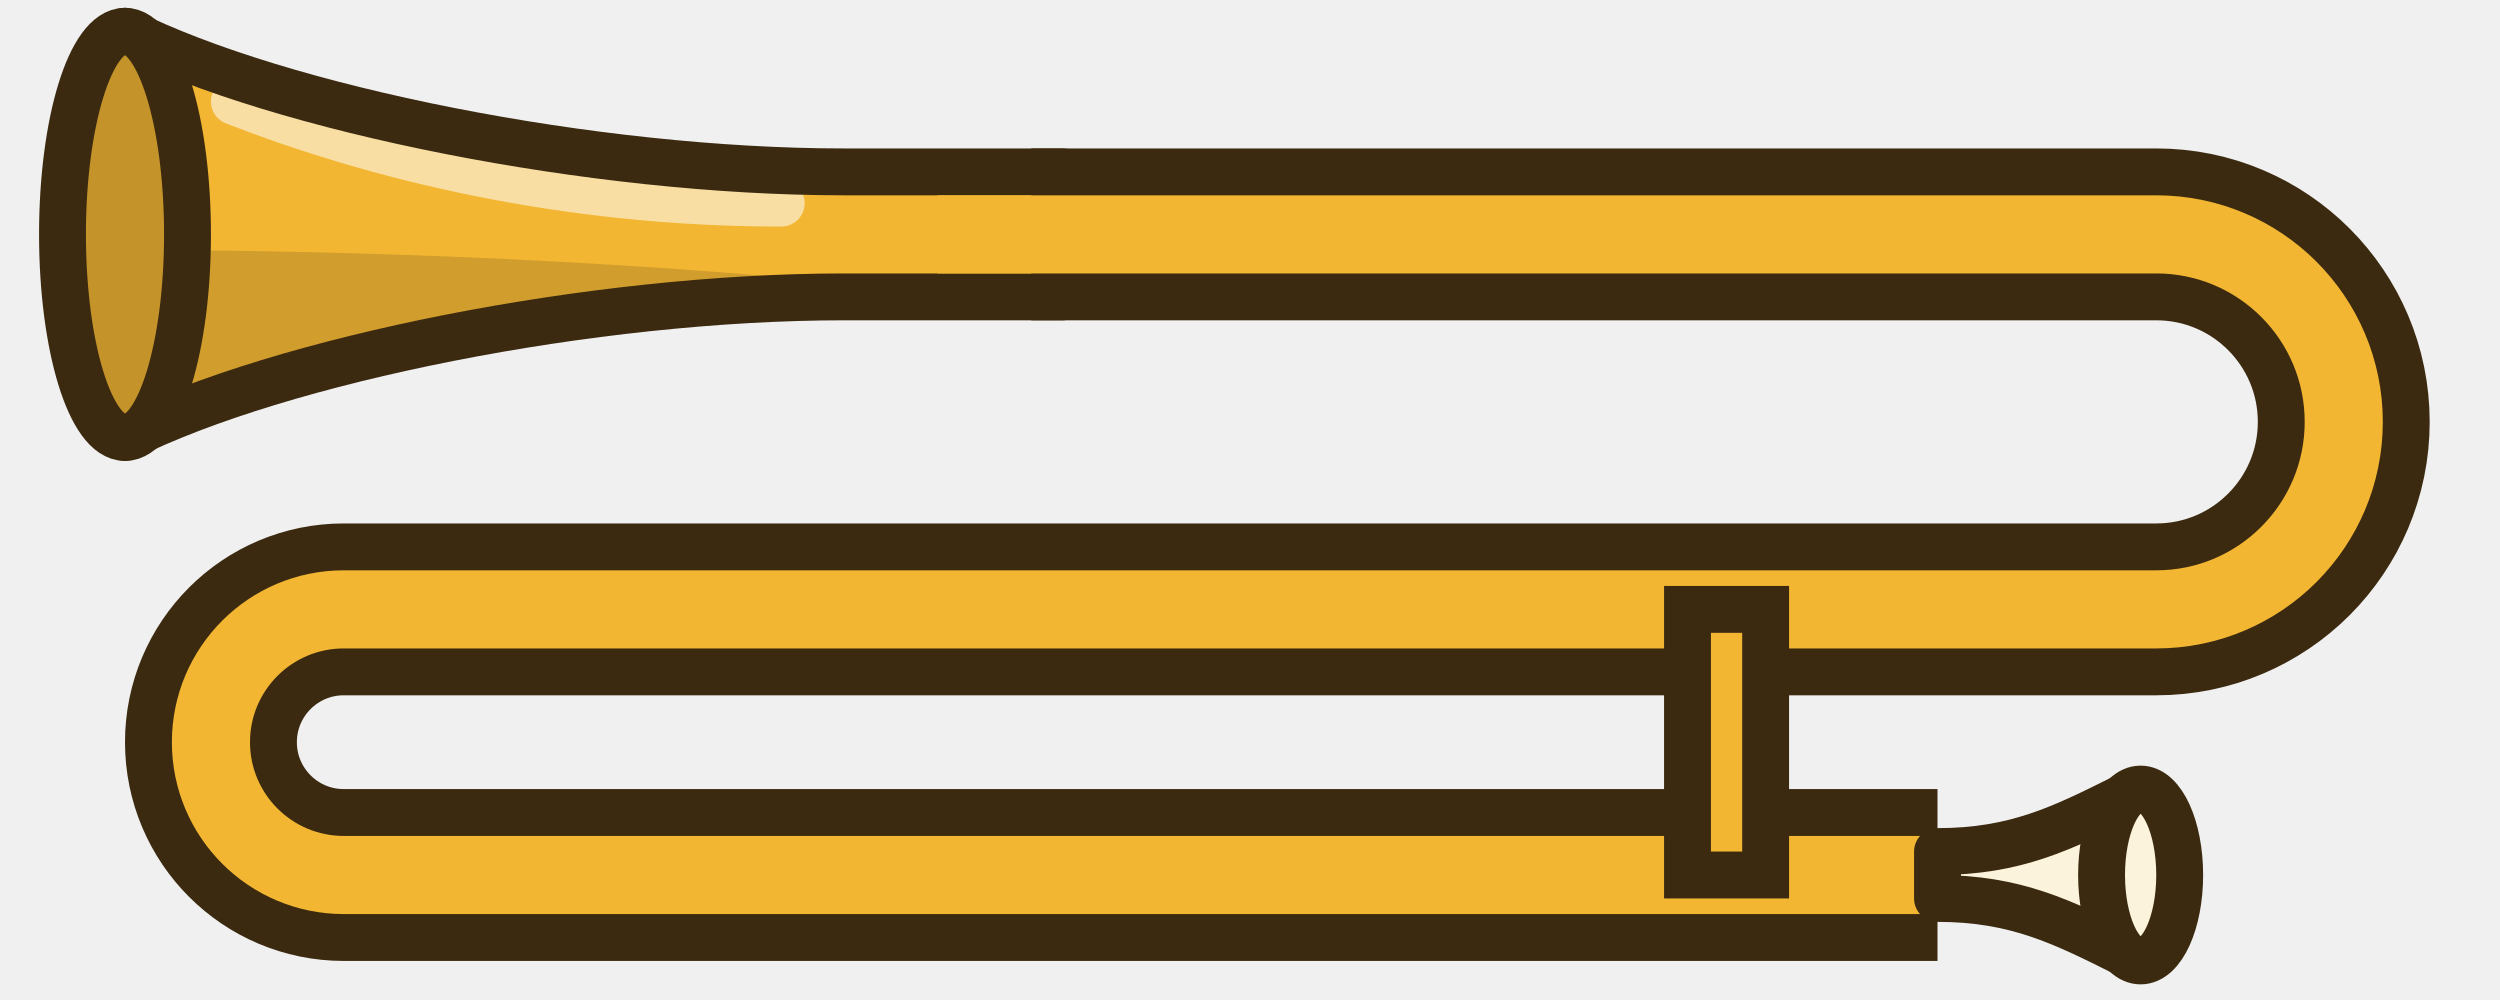
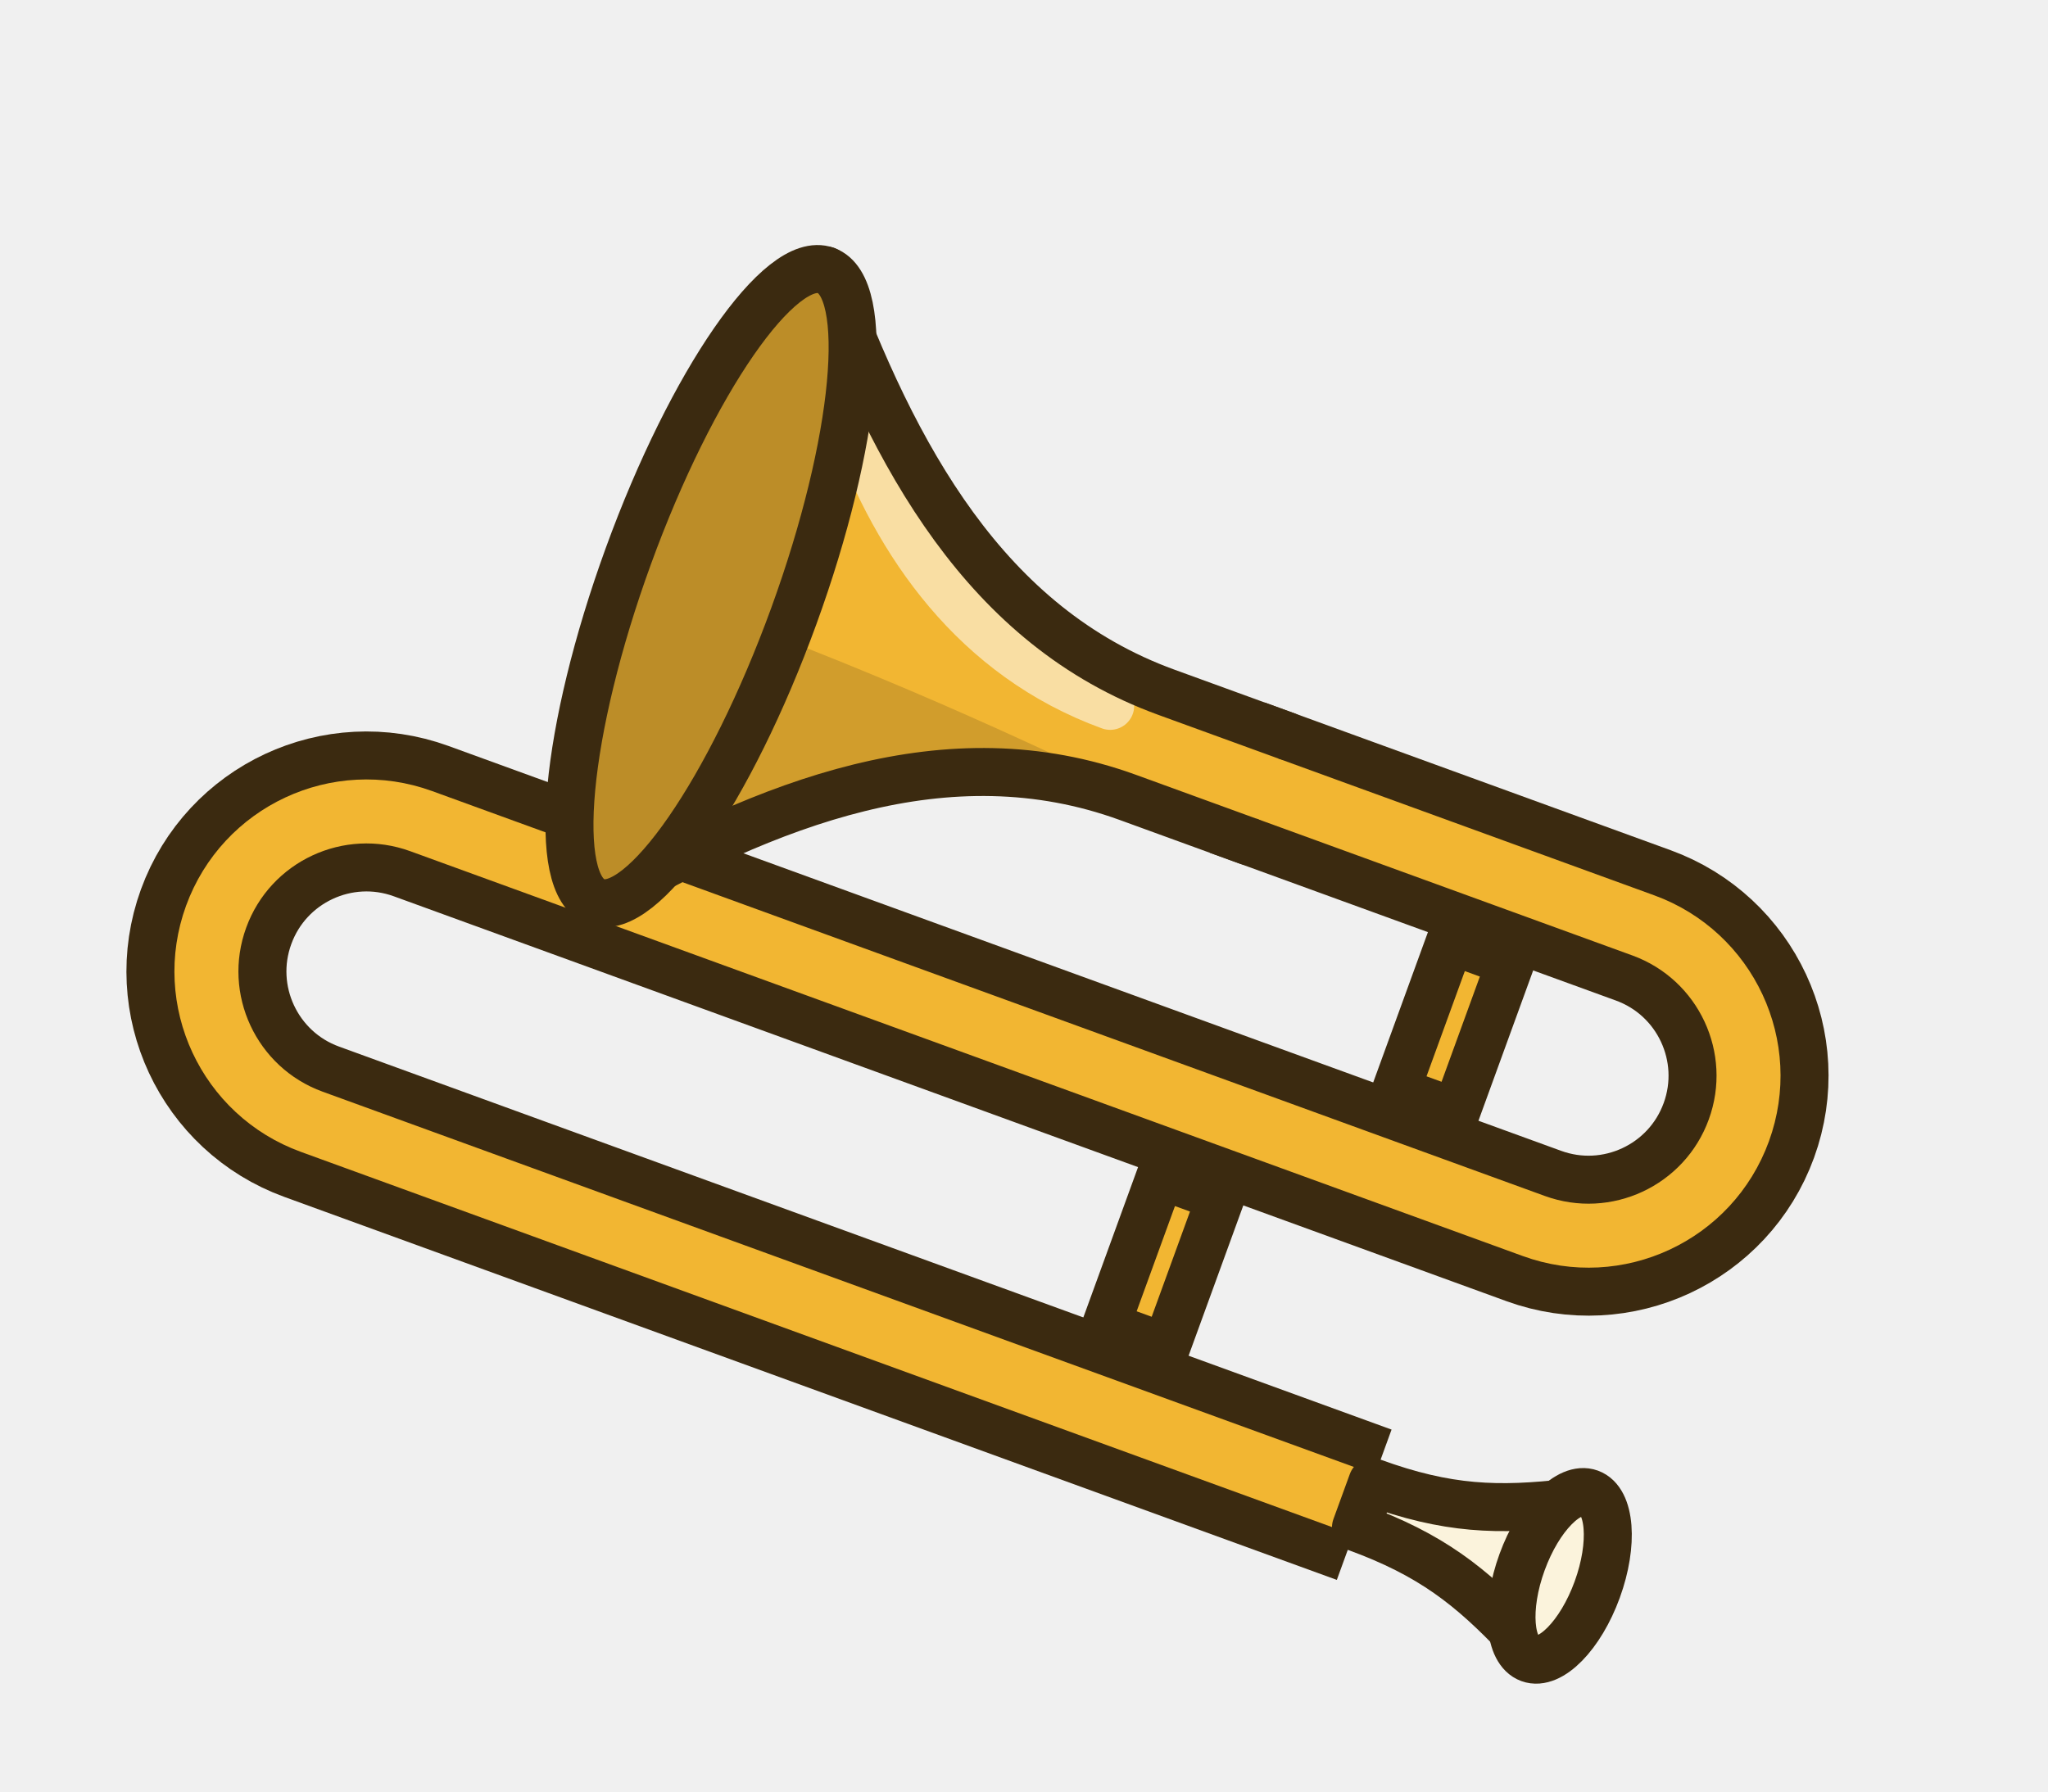
- <svg xmlns="http://www.w3.org/2000/svg" viewBox="0 0 160 64">
-   <path d="M68 11 L54 11 C38 11 18 7 8 2 L8 28 C18 23 38 19 54 19 L68 19 Z" fill="#f2b632" />
-   <path d="M62 19 L54 19 C38 19 18 23 8 28 L8 16 C26 16 46 17 62 19 Z" fill="#3b2a10" opacity="0.18" />
-   <path d="M50 13 C36 13 24 10 15 6.5" fill="none" stroke="#ffffff" stroke-width="3" stroke-linecap="round" opacity="0.55" />
-   <path d="M68 11 L54 11 C38 11 18 7 8 2 M8 28 C18 23 38 19 54 19 L68 19" fill="none" stroke="#3b2a10" stroke-width="3" stroke-linejoin="round" stroke-linecap="round" />
-   <ellipse cx="8" cy="15" rx="4" ry="13" fill="#f2b632" />
-   <ellipse cx="8" cy="15" rx="4" ry="13" fill="#3b2a10" opacity="0.25" />
-   <ellipse cx="8" cy="15" rx="4" ry="13" fill="none" stroke="#3b2a10" stroke-width="3" />
-   <g fill="none" stroke-linecap="butt" stroke-linejoin="round">
-     <path d="M66 15 H138 A12 12 0 0 1 138 39 H22 A8.5 8.5 0 0 0 22 56 H124" stroke="#3b2a10" stroke-width="11" />
-     <path d="M60 15 H138 A12 12 0 0 1 138 39 H22 A8.5 8.5 0 0 0 22 56 H124" stroke="#f2b632" stroke-width="5" />
+ <svg xmlns="http://www.w3.org/2000/svg" viewBox="0 0 128 112">
+   <g transform="rotate(20 64 56) translate(12 22)">
+     <g fill="none" stroke-linecap="butt" stroke-linejoin="round">
+       <path d="M62 22.5 H89 A10 10 0 0 1 89 42.5 H15 A10 10 0 0 0 15 62.5 H85" stroke="#3b2a10" stroke-width="10" />
+       <path d="M62 22.5 H89 A10 10 0 0 1 89 42.5 H15 A10 10 0 0 0 15 62.5 H85" stroke="#f2b632" stroke-width="4" />
+     </g>
+     <path d="M64 19 L56 19 C44 19 35 11 27 1.5 L27 43.5 C35 34 44 26 56 26 L64 26 Z" fill="#f2b632" />
+     <path d="M60 26 L56 26 C44 26 35 34 27 43.5 L27 24 C40 24 51 25 60 26 Z" fill="#3b2a10" opacity="0.18" />
+     <path d="M53 21 C44 21 37 16 32 10" fill="none" stroke="#ffffff" stroke-width="3" stroke-linecap="round" opacity="0.55" />
+     <path d="M64 19 L56 19 C44 19 35 11 27 1.5 M27 43.5 C35 34 44 26 56 26 L64 26" fill="none" stroke="#3b2a10" stroke-width="3" stroke-linejoin="round" stroke-linecap="round" />
+     <ellipse cx="27" cy="22.5" rx="5.5" ry="21" fill="#f2b632" />
+     <ellipse cx="27" cy="22.5" rx="5.5" ry="21" fill="#3b2a10" opacity="0.3" />
+     <ellipse cx="27" cy="22.5" rx="5.5" ry="21" fill="none" stroke="#3b2a10" stroke-width="3" />
+     <rect x="78" y="27.5" width="4" height="10" fill="#f2b632" stroke="#3b2a10" stroke-width="3" />
+     <rect x="66" y="47.5" width="4" height="10" fill="#f2b632" stroke="#3b2a10" stroke-width="3" />
+     <path d="M97 58 C93 60 90 61 85 61 L85 64 C90 64 93 65 97 67 Z" fill="#fbf3dc" stroke="#3b2a10" stroke-width="3" stroke-linejoin="round" />
+     <ellipse cx="98" cy="62.5" rx="2.5" ry="5.5" fill="#fbf3dc" stroke="#3b2a10" stroke-width="3" />
  </g>
-   <rect x="108" y="39" width="5" height="17" fill="#f2b632" stroke="#3b2a10" stroke-width="3" />
-   <path d="M136 51 C132 53 129 54.5 124 54.5 L124 57.5 C129 57.5 132 59 136 61 Z" fill="#fbf3dc" stroke="#3b2a10" stroke-width="3" stroke-linejoin="round" />
-   <ellipse cx="137" cy="56" rx="2.5" ry="5.5" fill="#fbf3dc" stroke="#3b2a10" stroke-width="3" />
</svg>
